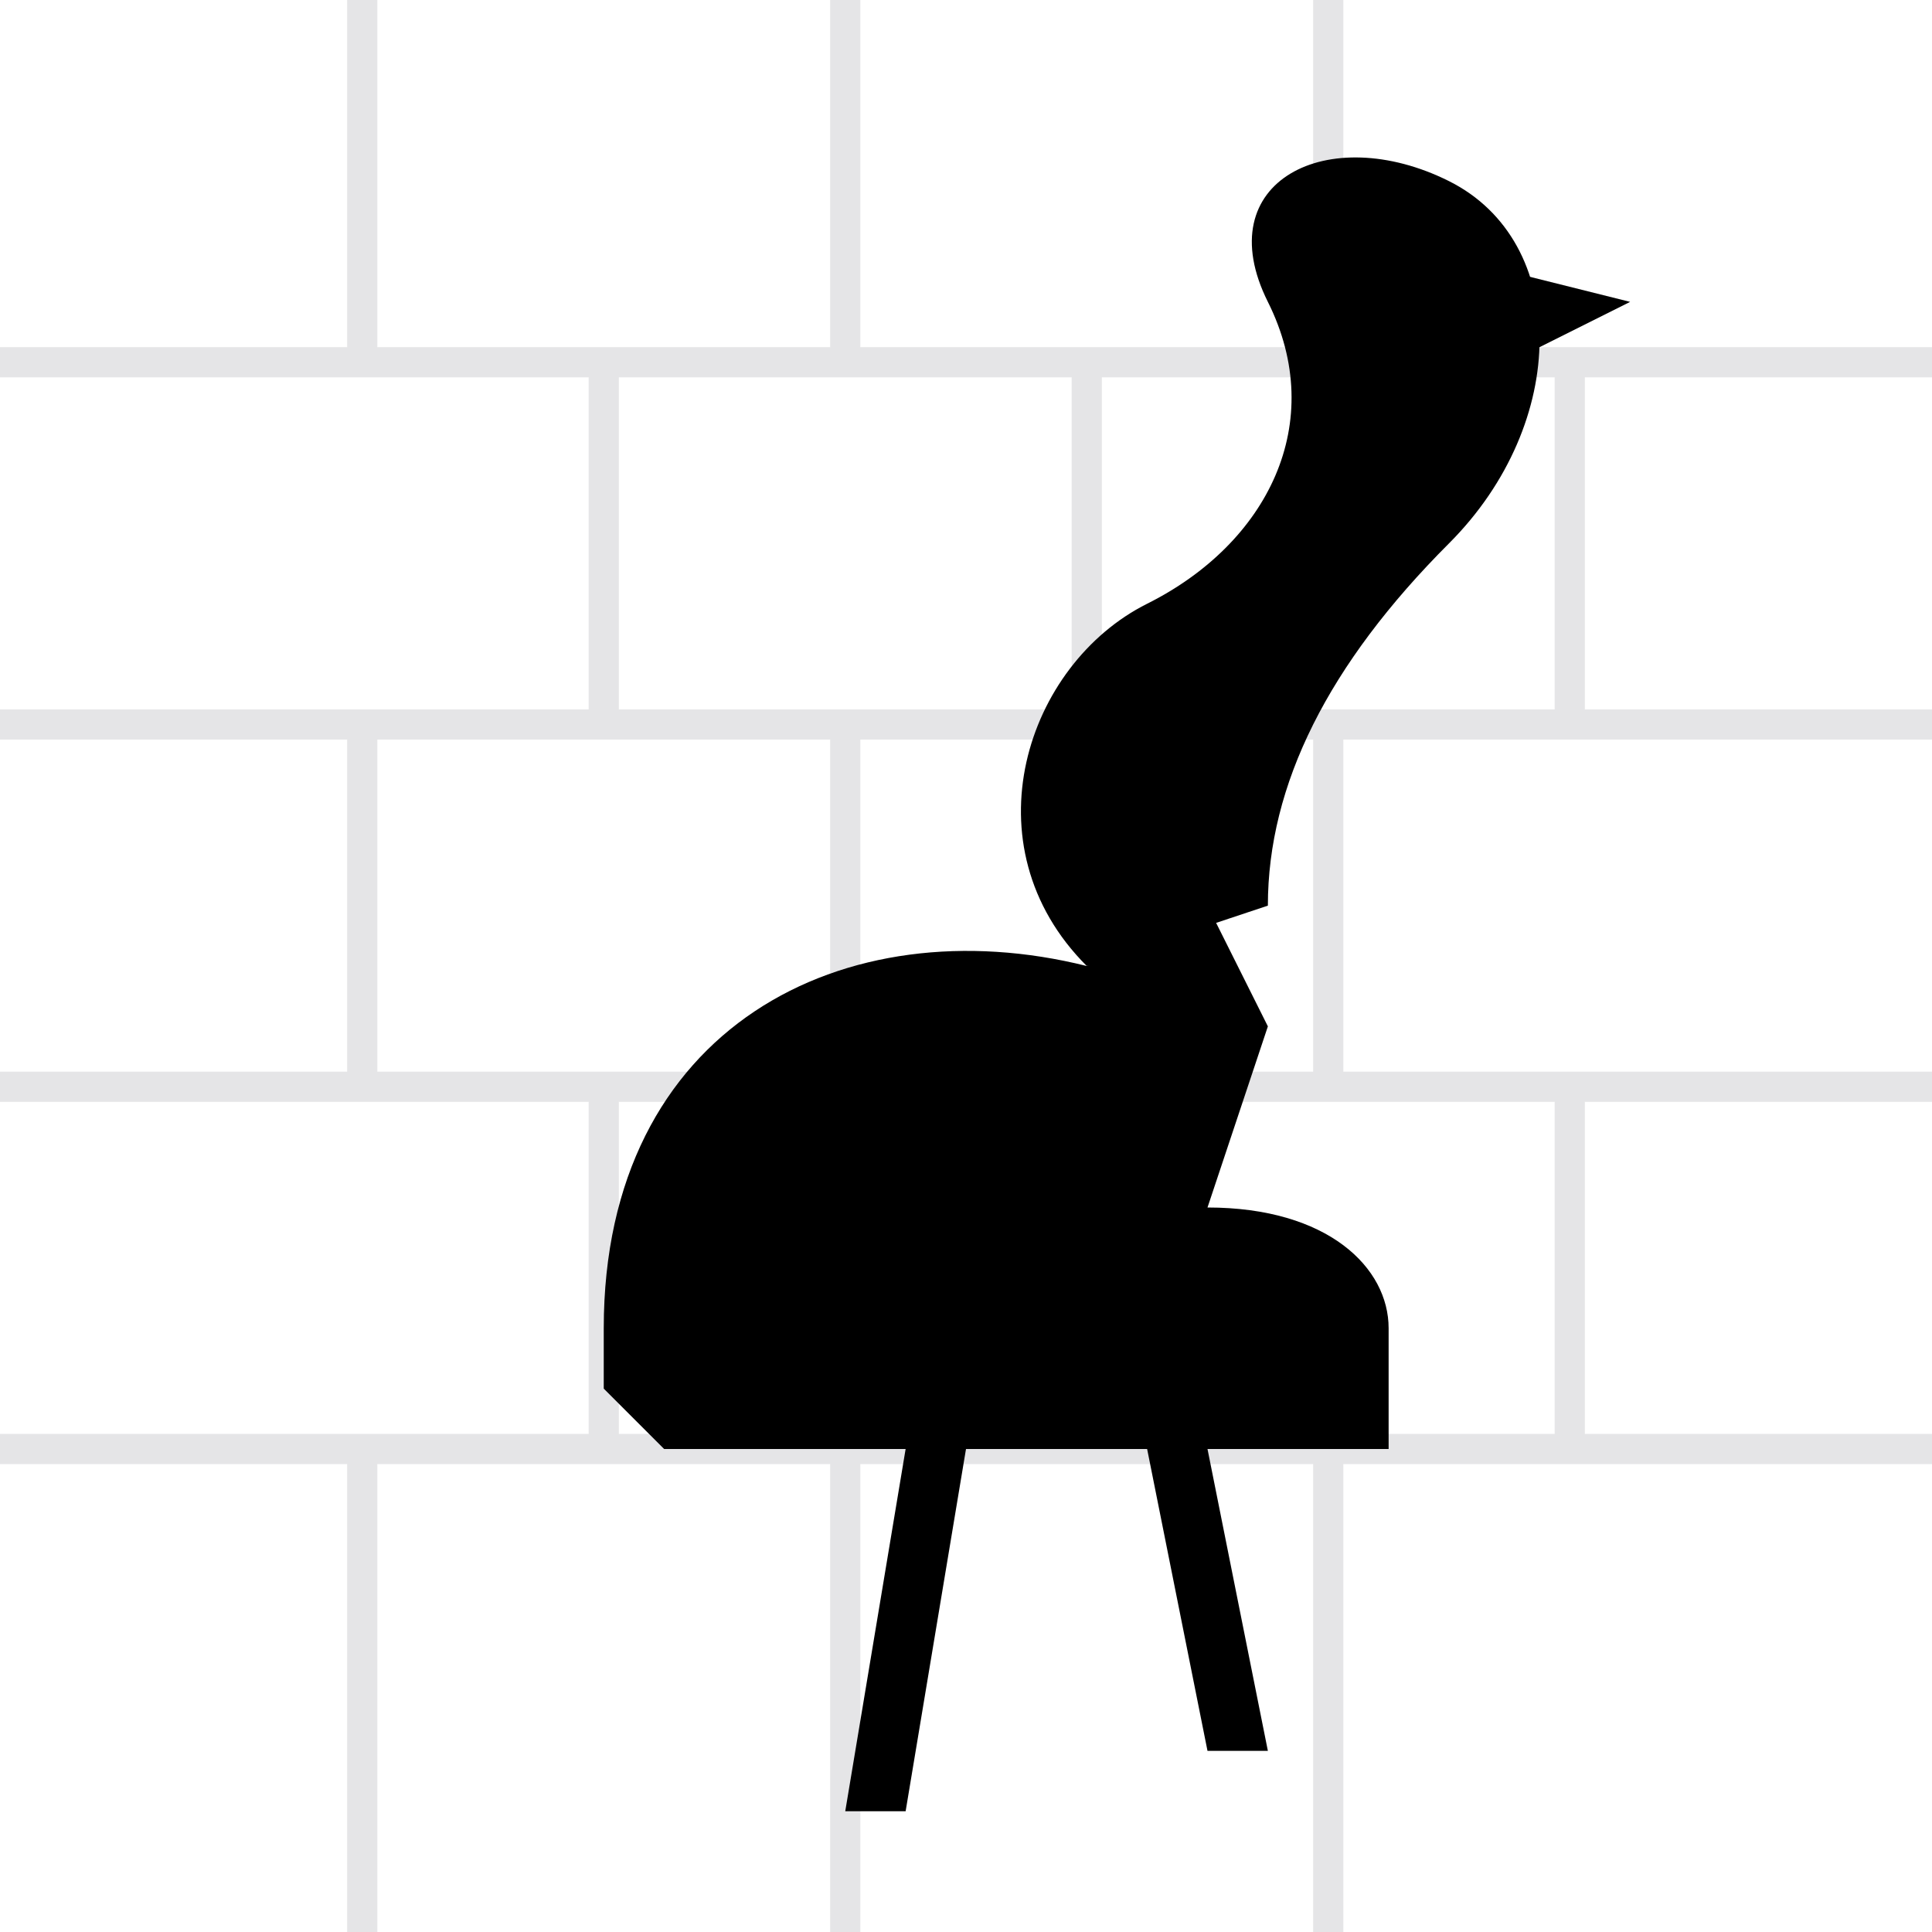
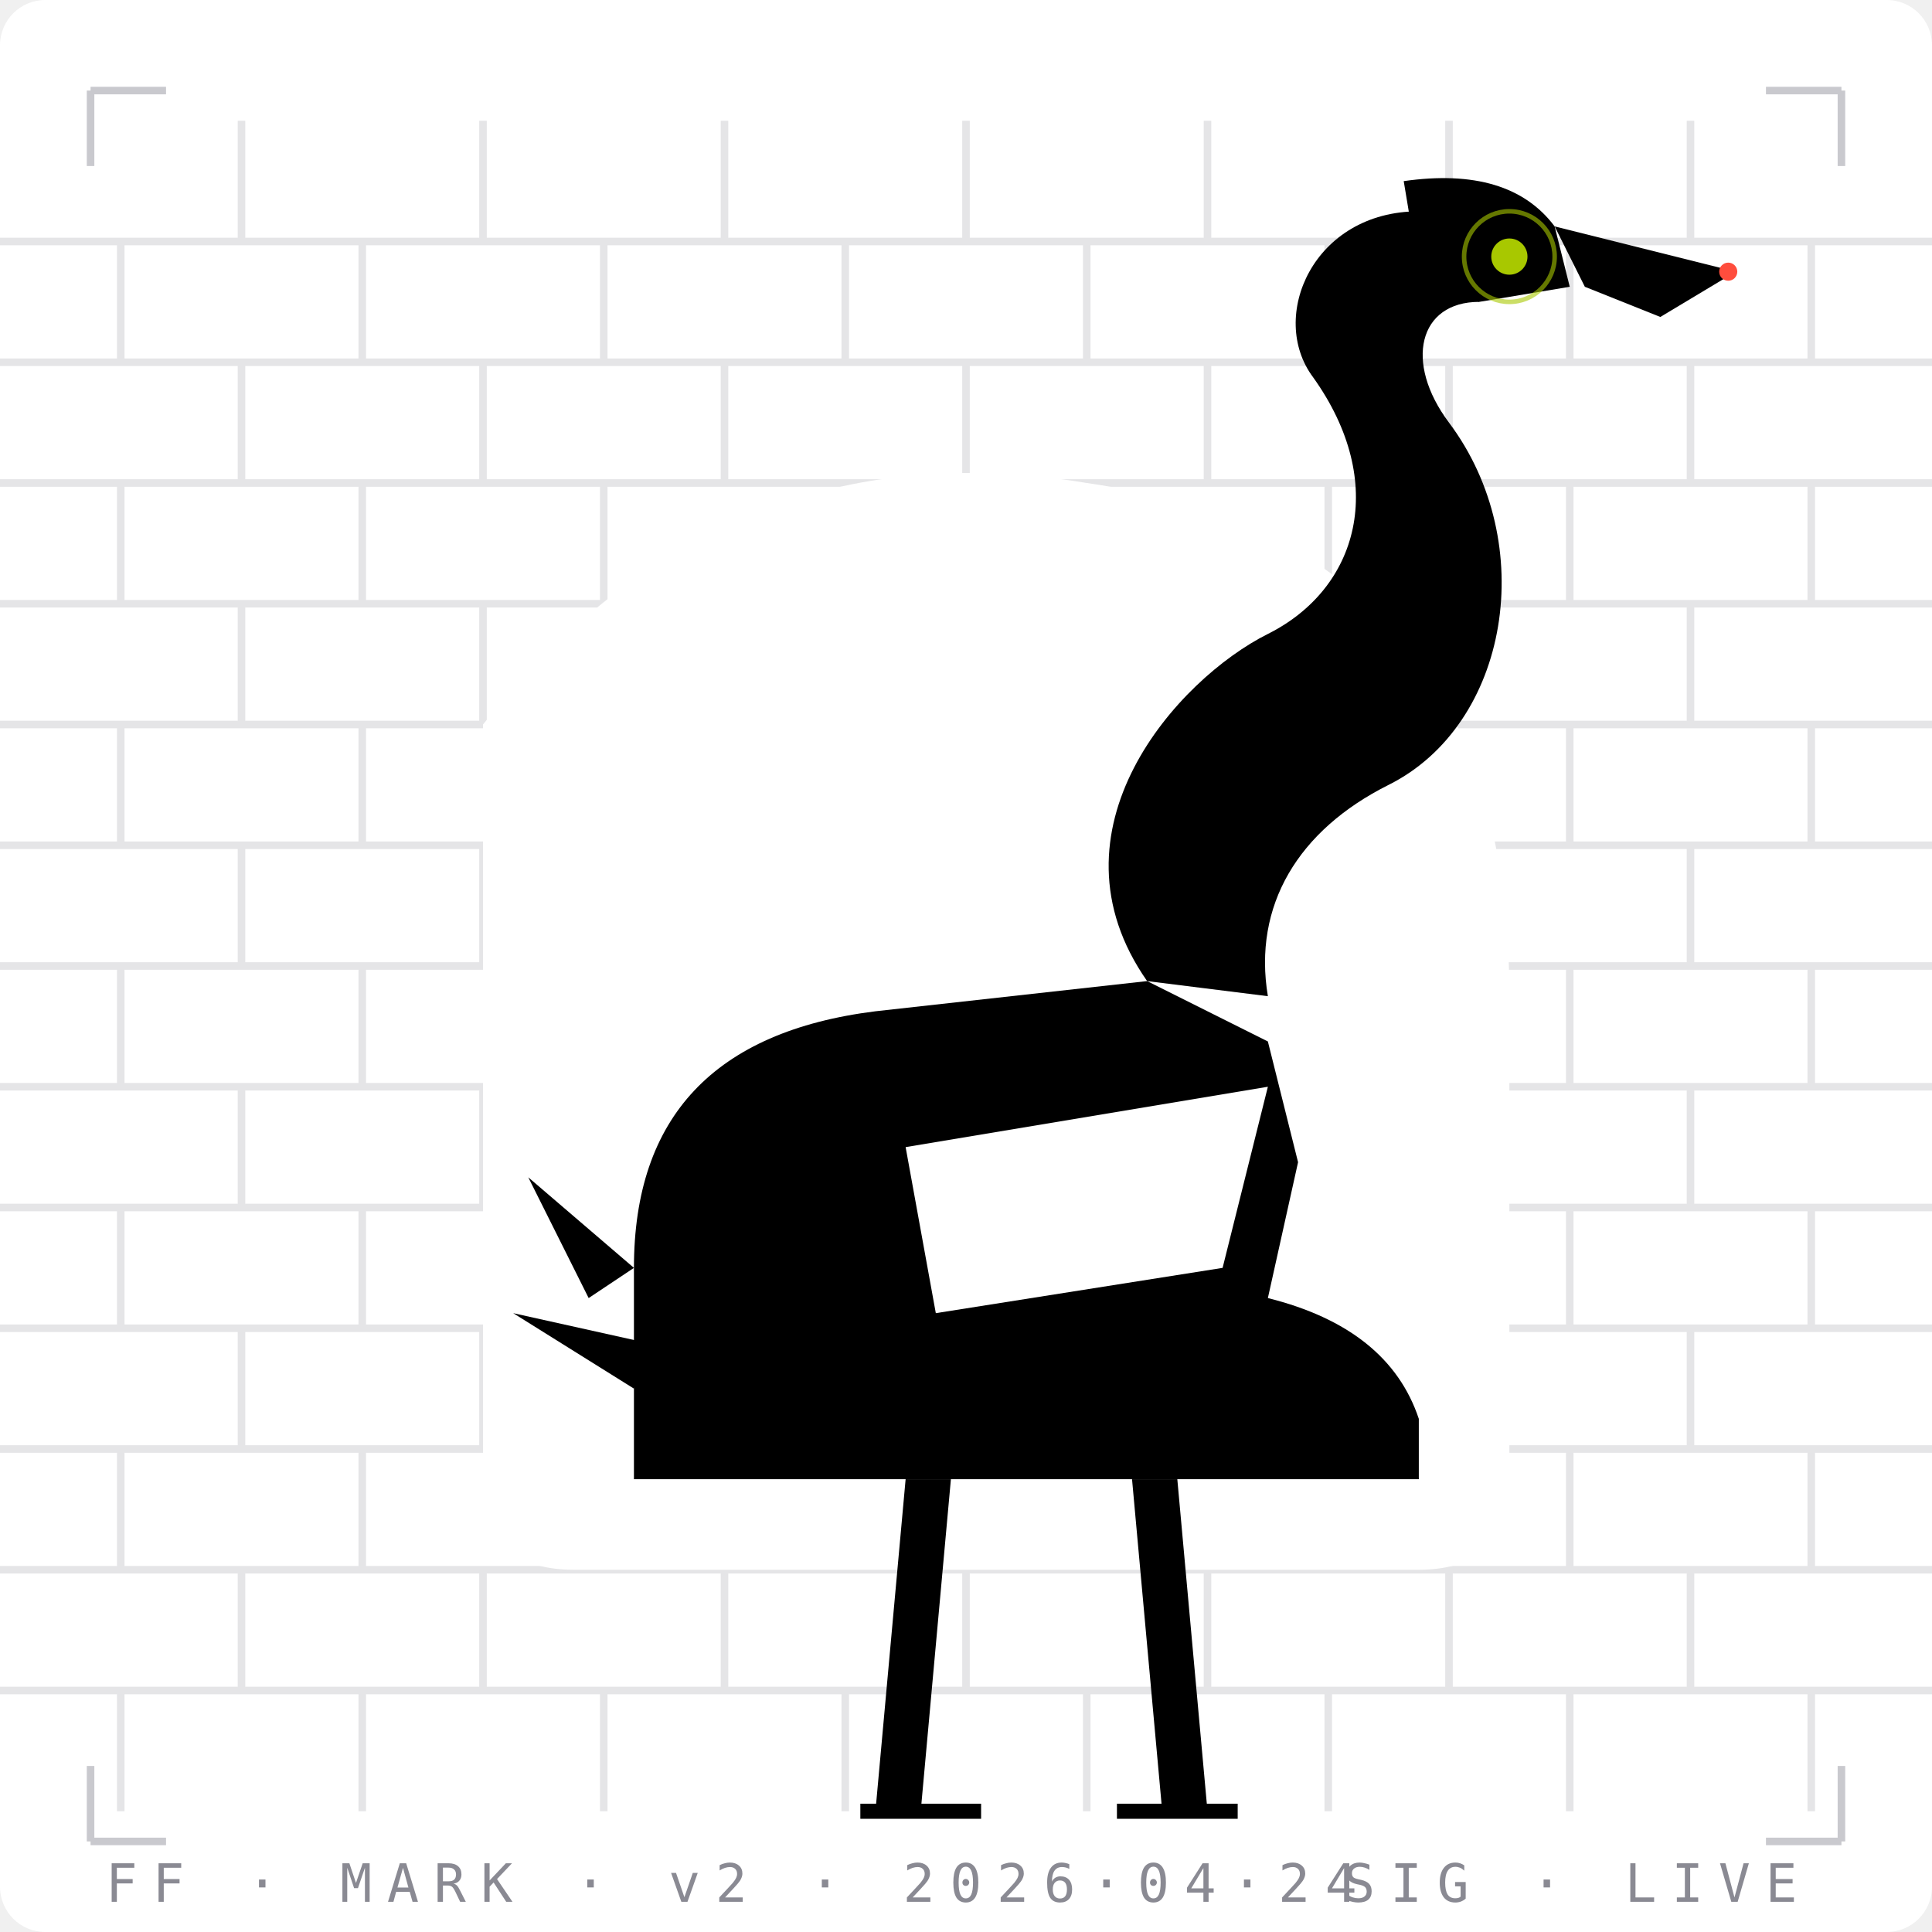
- <svg xmlns="http://www.w3.org/2000/svg" viewBox="0 0 64 64" fill="none">
-   <rect width="64" height="64" fill="#ffffff" />
+ <svg xmlns="http://www.w3.org/2000/svg" viewBox="0 0 256 256" fill="none">
+   <rect width="256" height="256" rx="6" fill="#ffffff" />
  <g stroke="#e5e5e7" stroke-width="1">
-     <line x1="0" y1="12" x2="64" y2="12" />
-     <line x1="0" y1="24" x2="64" y2="24" />
-     <line x1="0" y1="36" x2="64" y2="36" />
-     <line x1="0" y1="48" x2="64" y2="48" />
-     <line x1="12" y1="0" x2="12" y2="12" />
-     <line x1="28" y1="0" x2="28" y2="12" />
-     <line x1="44" y1="0" x2="44" y2="12" />
-     <line x1="20" y1="12" x2="20" y2="24" />
-     <line x1="36" y1="12" x2="36" y2="24" />
-     <line x1="52" y1="12" x2="52" y2="24" />
-     <line x1="12" y1="24" x2="12" y2="36" />
-     <line x1="28" y1="24" x2="28" y2="36" />
-     <line x1="44" y1="24" x2="44" y2="36" />
-     <line x1="20" y1="36" x2="20" y2="48" />
-     <line x1="36" y1="36" x2="36" y2="48" />
-     <line x1="52" y1="36" x2="52" y2="48" />
-     <line x1="12" y1="48" x2="12" y2="64" />
-     <line x1="28" y1="48" x2="28" y2="64" />
-     <line x1="44" y1="48" x2="44" y2="64" />
+     <path d="M0 32H256 M0 48H256 M0 64H256 M0 80H256 M0 96H256 M0 112H256 M0 128H256 M0 144H256 M0 160H256 M0 176H256 M0 192H256 M0 208H256 M0 224H256" />
+     <g>
+       <path d="M32 16V32 M64 16V32 M96 16V32 M128 16V32 M160 16V32 M192 16V32 M224 16V32" />
+       <path d="M16 32V48 M48 32V48 M80 32V48 M112 32V48 M144 32V48 M176 32V48 M208 32V48 M240 32V48" />
+       <path d="M32 48V64 M64 48V64 M96 48V64 M128 48V64 M160 48V64 M192 48V64 M224 48V64" />
+       <path d="M16 64V80 M48 64V80 M80 64V80 M112 64V80 M144 64V80 M176 64V80 M208 64V80 M240 64V80" />
+       <path d="M32 80V96 M64 80V96 M96 80V96 M128 80V96 M160 80V96 M192 80V96 M224 80V96" />
+       <path d="M16 96V112 M48 96V112 M80 96V112 M112 96V112 M144 96V112 M176 96V112 M208 96V112 M240 96V112" />
+       <path d="M32 112V128 M64 112V128 M96 112V128 M128 112V128 M160 112V128 M192 112V128 M224 112V128" />
+       <path d="M16 128V144 M48 128V144 M80 128V144 M112 128V144 M144 128V144 M176 128V144 M208 128V144 M240 128V144" />
+       <path d="M32 144V160 M64 144V160 M96 144V160 M128 144V160 M160 144V160 M192 144V160 M224 144V160" />
+       <path d="M16 160V176 M48 160V176 M80 160V176 M112 160V176 M144 160V176 M176 160V176 M208 160V176 M240 160V176" />
+       <path d="M32 176V192 M64 176V192 M96 176V192 M128 176V192 M160 176V192 M192 176V192 M224 176V192" />
+       <path d="M16 192V208 M48 192V208 M80 192V208 M112 192V208 M144 192V208 M176 192V208 M208 192V208 M240 192V208" />
+       <path d="M32 208V224 M64 208V224 M96 208V224 M128 208V224 M160 208V224 M192 208V224 M224 208V224" />
+       <path d="M16 224V240 M48 224V240 M80 224V240 M112 224V240 M144 224V240 M176 224V240 M208 224V240 M240 224V240" />
+     </g>
  </g>
+   <g stroke="#c9c9ce" stroke-width="1">
+     <path d="M12 12H22 M12 12V22" />
+     <path d="M244 12H234 M244 12V22" />
+     <path d="M12 244H22 M12 244V234" />
+     <path d="M244 244H234 M244 244V234" />
+   </g>
+   <path d="M64 96 Q 96 56, 144 64 Q 200 72, 200 132 L 200 196 Q 200 208, 188 208 L 76 208 Q 64 208, 64 196 Z" fill="#ffffff" />
  <g fill="#000000">
-     <path d="M20 44 C 20 34, 28 30, 36 32 L 40 30 L 42 34 L 40 40 C 44 40, 46 42, 46 44 L 46 48 L 22 48 L 20 46 Z" />
-     <path d="M36 32 C 32 28, 34 22, 38 20 C 42 18, 44 14, 42 10 C 40 6, 44 4, 48 6 C 52 8, 52 14, 48 18 C 44 22, 42 26, 42 30 Z" />
-     <path d="M46 8 L 54 10 L 50 12 L 48 10 Z" />
-     <path d="M30 48 L 28 60 L 30 60 L 32 48 Z" />
-     <path d="M38 48 L 40 58 L 42 58 L 40 48 Z" />
+     <path d="M84 196              L 84 168              Q 84 138, 116 134              L 152 130              L 168 138              L 172 154              L 168 172              Q 184 176, 188 188              L 188 196              Z" />
+     <path d="M84 168 L 70 156 L 78 172 Z" />
+     <path d="M86 178 L 68 174 L 84 184 Z" />
+     <path d="M120 152 L 168 144 L 162 168 L 124 174 Z" fill="#ffffff" />
+     <path d="M152 130              C 138 110, 156 90, 168 84              C 180 78, 184 64, 174 50              C 168 42, 174 28, 188 28              L 196 28              L 196 40              C 188 40, 186 48, 192 56              C 204 72, 200 96, 184 104              C 172 110, 166 120, 168 132              Z" />
+     <path d="M186 24 Q 200 22, 206 30 L 208 38 L 196 40 L 188 36 Z" />
+     <path d="M206 30 L 230 36 L 220 42 L 210 38 Z" />
+     <path d="M120 196 L 116 240 L 122 240 L 126 196 Z" />
+     <path d="M150 196 L 154 240 L 160 240 L 156 196 Z" />
+   </g>
+   <g stroke="#000000" stroke-width="2">
+     <path d="M114 240 H 130" />
+     <path d="M148 240 H 164" />
+   </g>
+   <circle cx="200" cy="34" r="2.4" fill="#a8c800" />
+   <circle cx="200" cy="34" r="6" fill="none" stroke="#a8c800" stroke-width="0.6" opacity="0.6" />
+   <circle cx="229" cy="36" r="1.2" fill="#ff4d3d" />
+   <g font-family="JetBrains Mono, ui-monospace, monospace" fill="#8a8a93">
+     <text x="14" y="252" font-size="7" letter-spacing="2">FF · MARK · v2 · 2026·04·24</text>
+     <text x="178" y="252" font-size="7" letter-spacing="2">SIG · LIVE</text>
  </g>
</svg>
